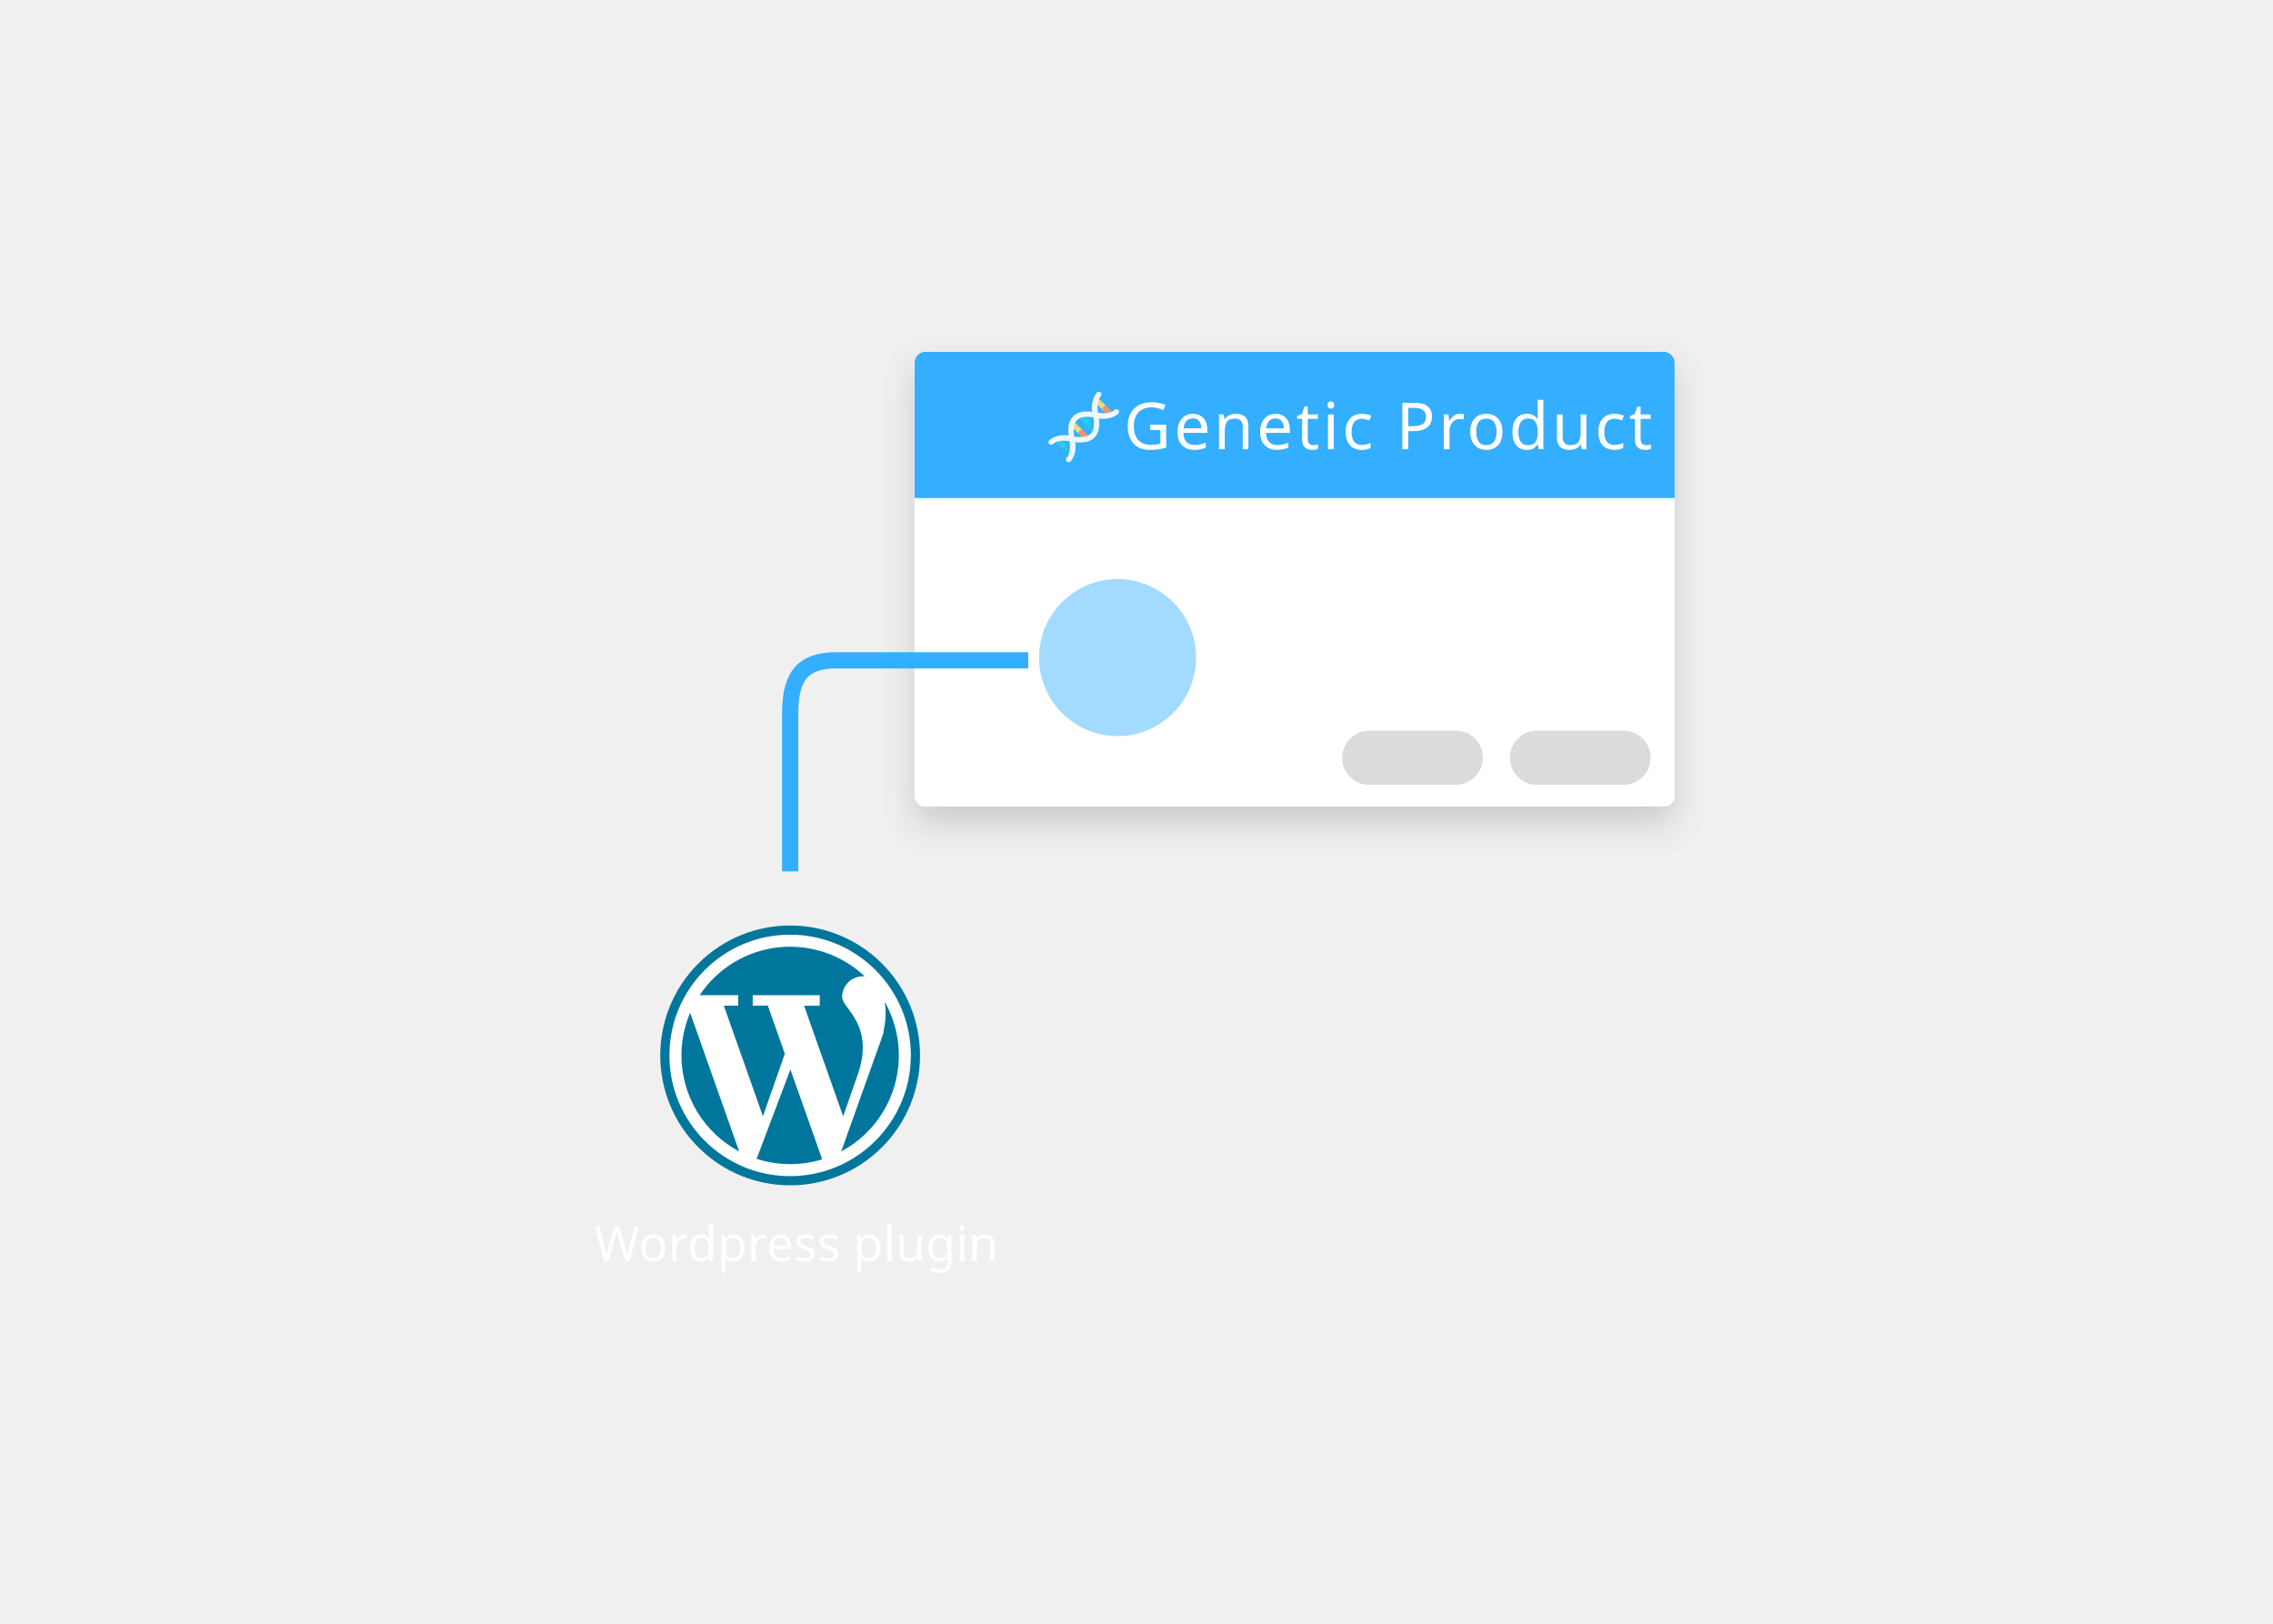
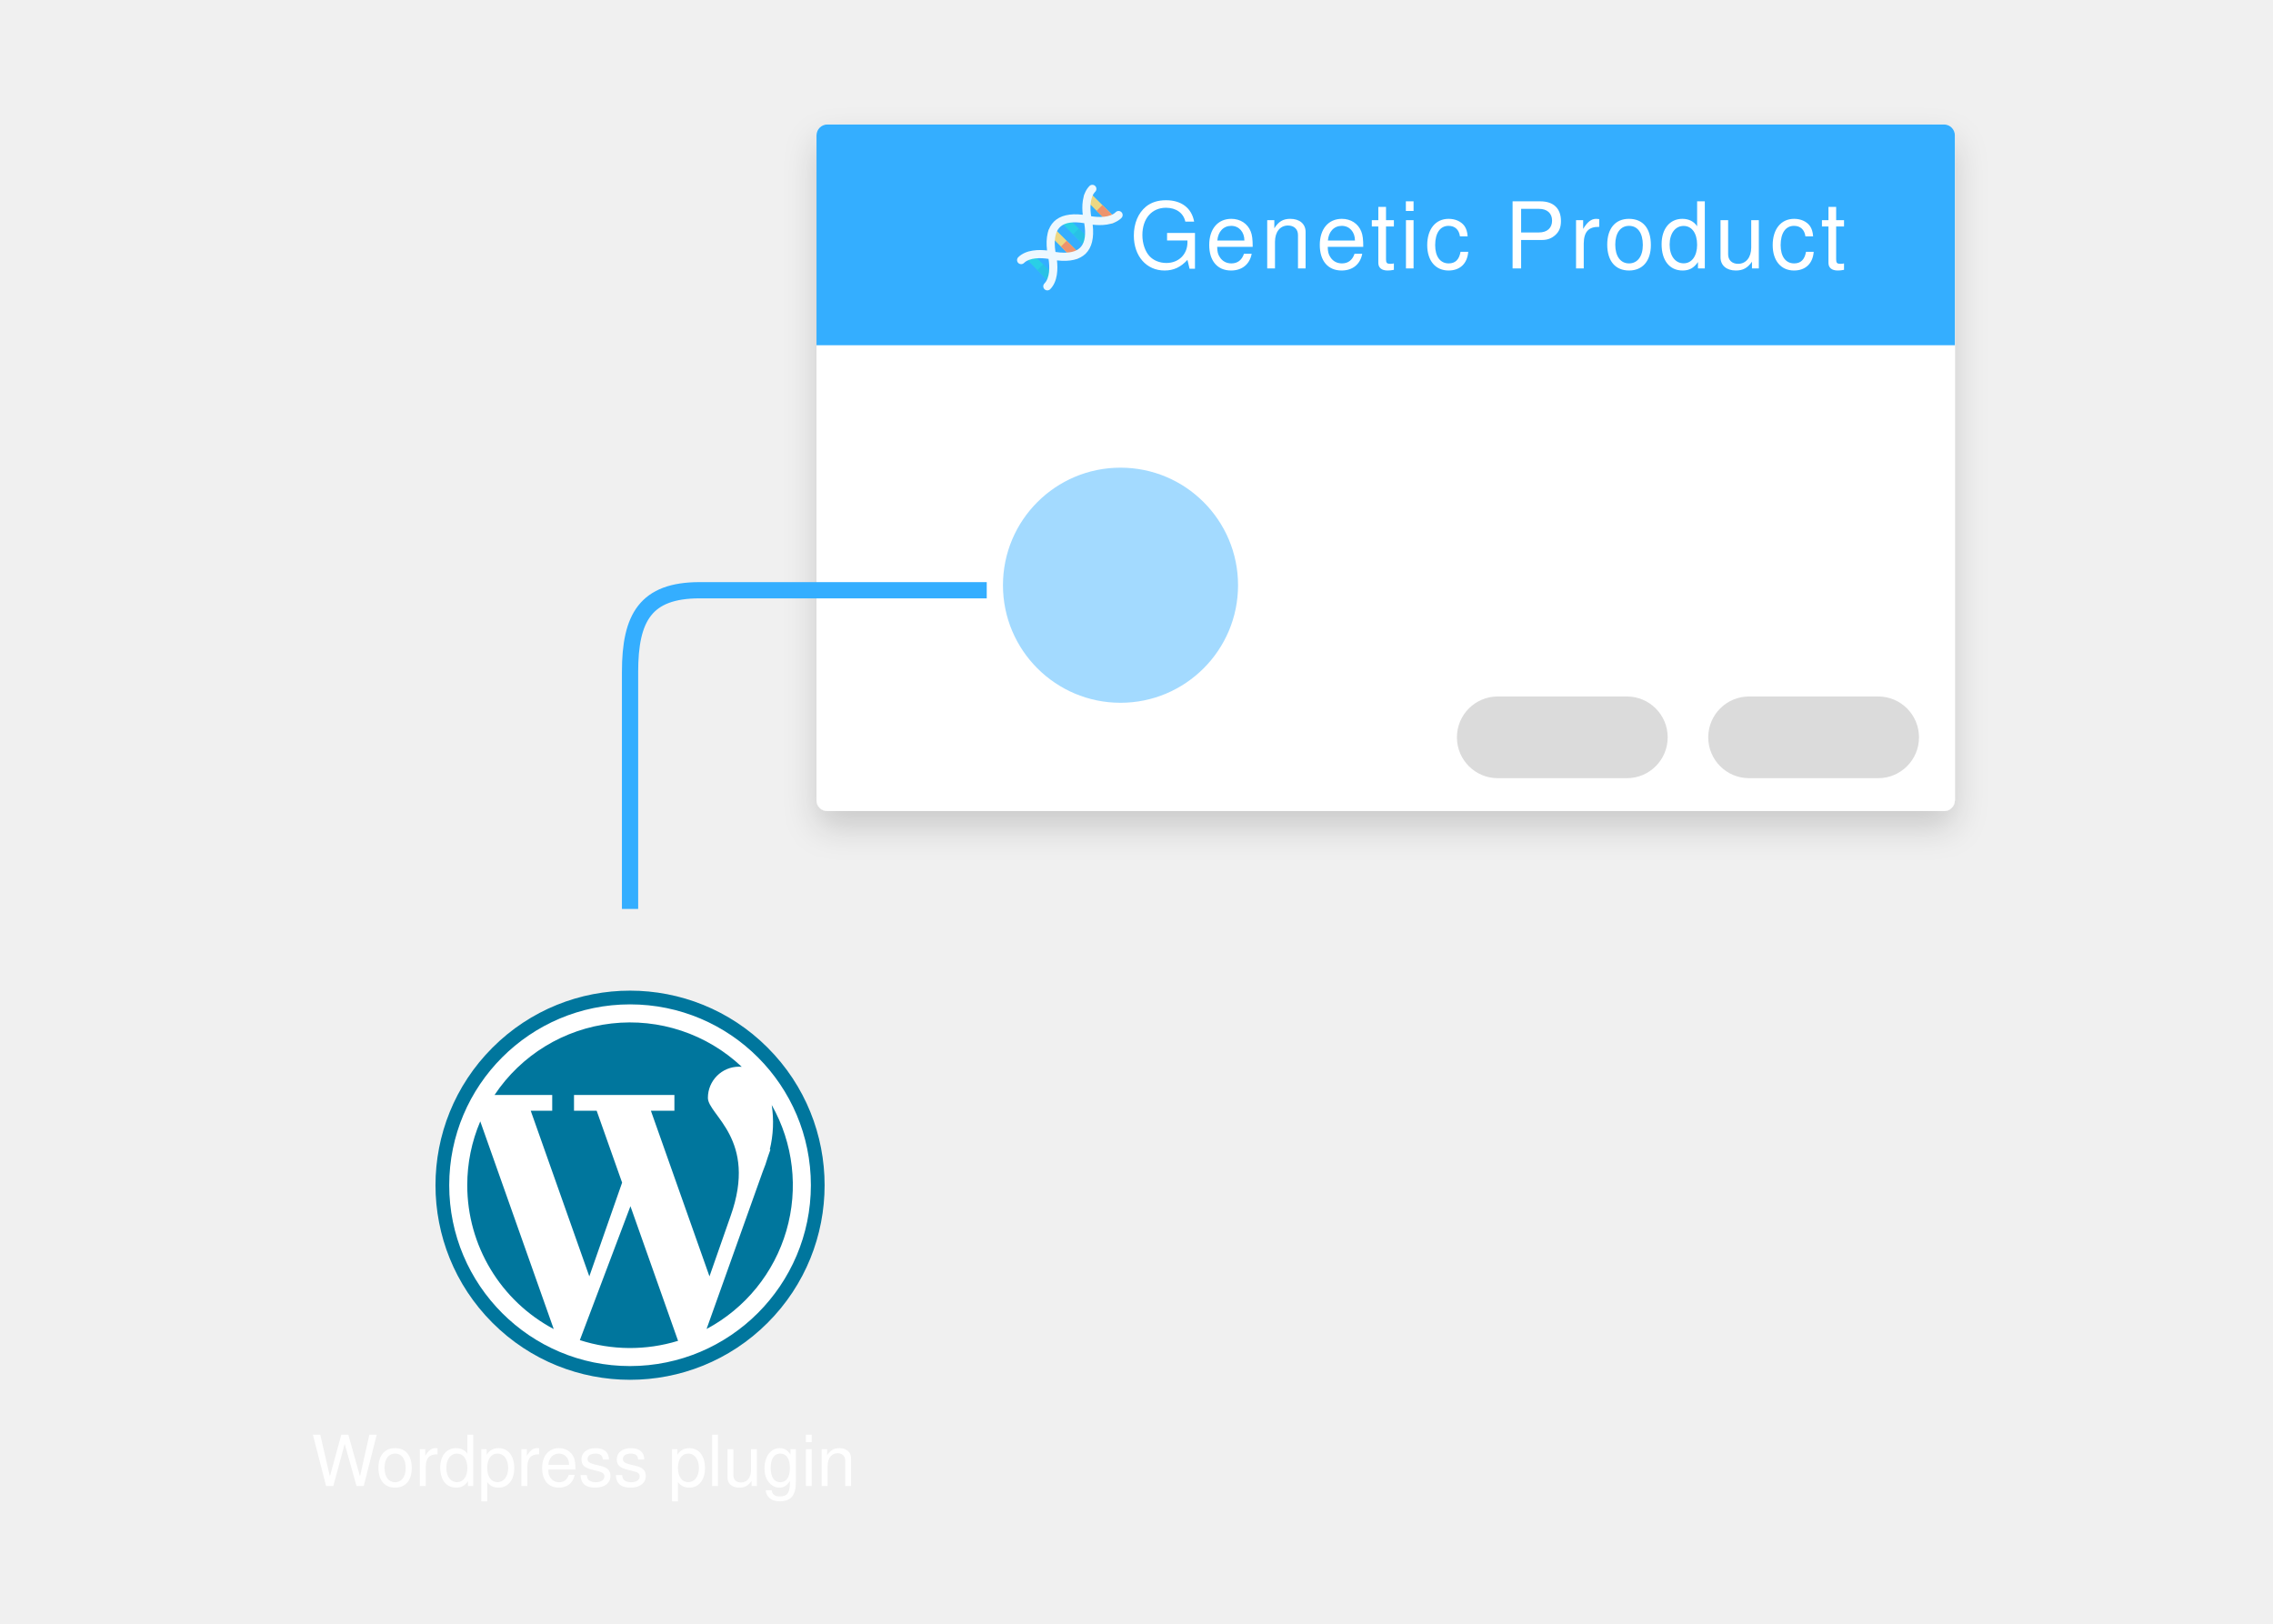
- <svg xmlns="http://www.w3.org/2000/svg" viewBox="1217 5465 420 300">
+ <svg xmlns="http://www.w3.org/2000/svg" viewBox="1222 8051 420 300">
  <defs>
-     <style>.a{clip-path:url(#d);}.b,.e,.n{fill:#fff;}.c{fill:#dbdbdb;}.d,.l{fill:#34aeff;}.e{font-size:12px;font-family:Antipasto-ExtraLight, Antipasto;font-weight:200;letter-spacing:0.045em;}.f{opacity:0.91;}.g{fill:#ffdb77;}.h{fill:#ff905e;}.i{fill:#28d2e4;}.j{fill:#28c3e4;}.k{fill:none;stroke:#34aeff;stroke-miterlimit:10;stroke-width:3px;}.l{opacity:0.45;}.m{fill:#00769d;}.n{font-size:9px;font-family:Quicksand-Regular, Quicksand;}.o{filter:url(#a);}</style>
-     <filter id="a" x="1377" y="5524" width="158.425" height="102.015" filterUnits="userSpaceOnUse">
+     <style>
+       .cls-1 {
+         clip-path: url(#clip-ixAnypoint-plugins_1);
+       }
+ 
+       .cls-14, .cls-2, .cls-5 {
+         fill: #fff;
+       }
+ 
+       .cls-3 {
+         fill: #dbdbdb;
+       }
+ 
+       .cls-12, .cls-4 {
+         fill: #34aeff;
+       }
+ 
+       .cls-5 {
+         font-size: 17px;
+         letter-spacing: 0.045em;
+       }
+ 
+       .cls-14, .cls-5 {
+         font-family: Helvetica;
+       }
+ 
+       .cls-6 {
+         opacity: 0.91;
+       }
+ 
+       .cls-7 {
+         fill: #ffdb77;
+       }
+ 
+       .cls-8 {
+         fill: #ff905e;
+       }
+ 
+       .cls-9 {
+         fill: #28d2e4;
+       }
+ 
+       .cls-10 {
+         fill: #28c3e4;
+       }
+ 
+       .cls-11 {
+         fill: none;
+         stroke: #34aeff;
+         stroke-miterlimit: 10;
+         stroke-width: 3px;
+       }
+ 
+       .cls-12 {
+         opacity: 0.45;
+       }
+ 
+       .cls-13 {
+         fill: #00769d;
+       }
+ 
+       .cls-14 {
+         font-size: 13px;
+       }
+ 
+       .cls-15 {
+         filter: url(#Rectangle_84);
+       }
+     </style>
+     <filter id="Rectangle_84" x="1363.871" y="8068" width="228.346" height="144.843" filterUnits="userSpaceOnUse">
      <feOffset dy="3" input="SourceAlpha" />
-       <feGaussianBlur stdDeviation="3" result="b" />
+       <feGaussianBlur stdDeviation="3" result="blur" />
      <feFlood flood-opacity="0.161" />
-       <feComposite operator="in" in2="b" />
+       <feComposite operator="in" in2="blur" />
      <feComposite in="SourceGraphic" />
    </filter>
-     <clipPath id="d">
-       <rect x="1217" y="5465" width="420" height="300" />
+     <clipPath id="clip-ixAnypoint-plugins_1">
+       <rect x="1222" y="8051" width="420" height="300" />
    </clipPath>
  </defs>
-   <g id="c" class="a">
-     <g transform="translate(810 2488.997)">
-       <g transform="translate(387 1238)">
-         <g transform="translate(-755 1050)">
-           <g class="o" transform="matrix(1, 0, 0, 1, -442, -4777)">
-             <rect class="b" width="140.425" height="84.015" rx="2" transform="translate(1386 5530)" />
+   <g id="ixAnypoint-plugins_1" data-name="ixAnypoint-plugins – 1" class="cls-1">
+     <g id="Group_763" data-name="Group 763" transform="translate(766 5032.997)">
+       <g id="Group_420" data-name="Group 420" transform="translate(606.871 3041.003)">
+         <g id="Group_365" data-name="Group 365" transform="translate(0 0)">
+           <g id="Group_302" data-name="Group 302">
+             <g class="cls-15" transform="matrix(1, 0, 0, 1, -1372.87, -8074)">
+               <rect id="Rectangle_84-2" data-name="Rectangle 84" class="cls-2" width="210.346" height="126.843" rx="2" transform="translate(1372.87 8074)" />
+             </g>
+             <g id="Group_223" data-name="Group 223" transform="translate(118.336 105.679)">
+               <rect id="Rectangle_85" data-name="Rectangle 85" class="cls-3" width="38.946" height="15.098" rx="7.549" />
+               <rect id="Rectangle_86" data-name="Rectangle 86" class="cls-3" width="38.946" height="15.098" rx="7.549" transform="translate(46.436)" />
+             </g>
+             <path id="Rectangle_154" data-name="Rectangle 154" class="cls-4" d="M2,0H208.346a2,2,0,0,1,2,2V40.786a0,0,0,0,1,0,0H0a0,0,0,0,1,0,0V2A2,2,0,0,1,2,0Z" />
          </g>
-           <rect class="c" width="26" height="10" rx="5" transform="translate(1023 823)" />
-           <rect class="c" width="26" height="10" rx="5" transform="translate(1054 823)" />
-           <path class="d" d="M2,0H138.425a2,2,0,0,1,2,2V27.015a0,0,0,0,1,0,0H0a0,0,0,0,1,0,0V2A2,2,0,0,1,2,0Z" transform="translate(944 753.003)" />
-         </g>
-         <g transform="translate(165.064 1709.003)">
-           <g transform="translate(62.581 101)">
-             <text class="e" transform="translate(0 11)">
-               <tspan x="0" y="0">Genetic Product</tspan>
-             </text>
-           </g>
-           <g class="f" transform="translate(48.667 101.366)">
-             <path class="g" d="M154.044,213.642,151.2,210.8a.5.5,0,1,1,.71-.71l2.844,2.844a.5.5,0,1,1-.71.71Z" transform="translate(-147.204 -204.591)" />
-             <path class="h" d="M214.764,272.941l-1.422-1.422-.71.71,1.422,1.422a.5.5,0,0,0,.71-.71Z" transform="translate(-207.214 -264.6)" />
-             <path class="g" d="M326.9,40.785l-2.844-2.844a.5.5,0,1,1,.71-.71l2.844,2.844a.5.5,0,0,1-.71.71Z" transform="translate(-315.656 -36.139)" />
-             <path class="h" d="M387.62,100.085,386.2,98.663l-.71.71,1.422,1.422a.5.5,0,1,0,.71-.71Z" transform="translate(-375.666 -96.149)" />
-             <path class="i" d="M40.077,327.614l-2.844-2.844a.5.5,0,1,1,.71-.71l2.844,2.844a.5.5,0,0,1-.71.71Z" transform="translate(-36.141 -315.66)" />
-             <path class="j" d="M100.795,386.91l-1.422-1.422-.71.71,1.422,1.422a.5.5,0,1,0,.71-.71Z" transform="translate(-96.149 -375.665)" />
-             <path class="i" d="M212.931,154.754l-2.844-2.844a.5.5,0,1,1,.71-.71l2.844,2.844a.5.5,0,0,1-.71.71Z" transform="translate(-204.59 -147.204)" />
-             <path class="j" d="M273.652,214.054l-1.422-1.422-.71.71,1.422,1.422a.5.5,0,0,0,.71-.71Z" transform="translate(-264.602 -207.214)" />
-             <path class="b" d="M9.338,4.932A4.435,4.435,0,0,0,12.9,4.09a.5.5,0,1,0-.71-.71c-.687.687-2.079.669-3.039.512-.135-.806-.211-2.31.515-3.036a.5.5,0,0,0-.71-.71,4.435,4.435,0,0,0-.842,3.563c-3.2-.378-4.791,1.136-4.4,4.4a4.435,4.435,0,0,0-3.563.842.5.5,0,0,0,.71.71c.686-.686,2.074-.67,3.036-.512.157.962.174,2.35-.512,3.036a.5.5,0,0,0,.71.71,4.435,4.435,0,0,0,.842-3.563C8.133,9.715,9.725,8.2,9.338,4.932ZM8.3,4.749c.452,2.765-.589,3.645-2.5,3.638A6.785,6.785,0,0,1,4.751,8.3a6.783,6.783,0,0,1-.09-1.048C4.654,5.384,5.485,4.288,8.3,4.749Z" transform="translate(-0.002 0)" />
+           <g id="Group_364" data-name="Group 364" transform="translate(37.046 11.121)">
+             <g id="Group_62" data-name="Group 62" transform="translate(20.841 2.467)">
+               <text id="Genetic_Product" data-name="Genetic Product" class="cls-5" transform="translate(0 13)">
+                 <tspan x="0" y="0">Genetic Product</tspan>
+               </text>
+             </g>
+             <g id="dna" class="cls-6" transform="translate(0 0)">
+               <path id="Path_89" data-name="Path 89" class="cls-7" d="M155.533,215.484l-4.26-4.26a.752.752,0,1,1,1.063-1.063l4.26,4.26a.752.752,0,0,1-1.063,1.063Z" transform="translate(-145.287 -201.928)" />
+               <path id="Path_90" data-name="Path 90" class="cls-8" d="M215.825,273.649l-2.13-2.13-1.063,1.063,2.13,2.13a.752.752,0,1,0,1.063-1.063Z" transform="translate(-204.516 -261.156)" />
+               <path id="Path_91" data-name="Path 91" class="cls-7" d="M328.39,42.627l-4.26-4.26a.752.752,0,0,1,1.063-1.063l4.26,4.26a.752.752,0,1,1-1.063,1.063Z" transform="translate(-311.546 -35.668)" />
+               <path id="Path_92" data-name="Path 92" class="cls-8" d="M388.681,100.793l-2.13-2.13-1.063,1.063,2.13,2.13a.752.752,0,0,0,1.063-1.063Z" transform="translate(-370.775 -94.897)" />
+               <path id="Path_93" data-name="Path 93" class="cls-9" d="M41.566,329.456l-4.26-4.26a.752.752,0,1,1,1.063-1.063l4.26,4.26a.752.752,0,0,1-1.063,1.063Z" transform="translate(-35.67 -311.55)" />
+               <path id="Path_94" data-name="Path 94" class="cls-10" d="M101.856,387.618l-2.13-2.13-1.063,1.063,2.13,2.13a.752.752,0,1,0,1.063-1.063Z" transform="translate(-94.897 -370.775)" />
+               <path id="Path_95" data-name="Path 95" class="cls-9" d="M214.42,156.6l-4.26-4.26a.752.752,0,1,1,1.063-1.063l4.26,4.26a.752.752,0,0,1-1.063,1.063Z" transform="translate(-201.927 -145.287)" />
+               <path id="Path_96" data-name="Path 96" class="cls-10" d="M274.713,214.762l-2.13-2.13-1.063,1.063,2.13,2.13a.752.752,0,1,0,1.063-1.063Z" transform="translate(-261.157 -204.516)" />
+               <path id="Path_97" data-name="Path 97" class="cls-2" d="M13.987,7.388c1.418.168,3.877.2,5.336-1.261a.752.752,0,0,0-1.063-1.063c-1.03,1.03-3.114,1-4.552.766-.2-1.207-.315-3.46.771-4.547A.752.752,0,0,0,13.417.22c-1.46,1.46-1.429,3.918-1.261,5.336-4.792-.567-7.176,1.7-6.6,6.6-1.418-.168-3.877-.2-5.336,1.261a.752.752,0,0,0,1.063,1.063c1.028-1.028,3.106-1,4.548-.767.236,1.441.261,3.52-.767,4.548a.752.752,0,0,0,1.063,1.063c1.46-1.46,1.429-3.918,1.261-5.336C12.182,14.552,14.566,12.283,13.987,7.388ZM12.43,7.114c.678,4.142-.883,5.46-3.745,5.449a10.164,10.164,0,0,1-1.57-.135,10.161,10.161,0,0,1-.135-1.57C6.97,8.065,8.215,6.424,12.43,7.114Z" transform="translate(-0.002 0)" />
+             </g>
          </g>
        </g>
      </g>
-       <path class="k" d="M399,120H370c-6.667,0-10-1.923-10-8.589V76" transform="translate(673 2738) rotate(90)" />
-       <path class="l" d="M14.5,0A14.5,14.5,0,1,1,0,14.5,14.5,14.5,0,0,1,14.5,0Z" transform="translate(599 3083)" />
-       <g transform="translate(514 1445)">
-         <circle class="b" cx="23" cy="23" r="23" transform="translate(16 1703)" />
-         <g transform="translate(15 1702)">
-           <path class="m" d="M75.064,47.443H72.413L79.64,67.871,83.685,56.31l-3.137-8.867h-2.8V45.5H90.137v1.946h-2.9l7.226,20.428,2.6-7.423c3.408-9.511-2.793-12.473-2.793-14.6a3.843,3.843,0,0,1,3.843-3.843c.115,0,.226.006.336.016a20.081,20.081,0,0,0-30.5,3.472h7.113v1.946Z" transform="translate(-60.665 -32.629)" />
-           <path class="m" d="M36.548,158.253a20.077,20.077,0,0,0,10.667,17.741l-9.062-25.617A20.016,20.016,0,0,0,36.548,158.253Z" transform="translate(-32.629 -134.252)" />
-           <path class="m" d="M319.906,131.547a14.2,14.2,0,0,1-.241,5.5h.08l-.3.868h0a18.709,18.709,0,0,1-.664,1.9l-6.91,19.358a20.091,20.091,0,0,0,8.038-27.623Z" transform="translate(-278.429 -117.442)" />
-           <path class="m" d="M166.075,264.5a20.175,20.175,0,0,0,12.116.086l-5.874-16.6Z" transform="translate(-148.268 -221.389)" />
-           <path class="m" d="M40.971,7.029A24,24,0,0,0,7.029,40.971,24,24,0,1,0,40.971,7.029ZM24,46.307A22.307,22.307,0,1,1,46.307,24,22.332,22.332,0,0,1,24,46.307Z" transform="translate(0)" />
+       <path id="Path_674" data-name="Path 674" class="cls-11" d="M58.881,65.909H15.1C5.033,65.909,0,63.029,0,53.043V0" transform="translate(638.328 3127.055) rotate(90)" />
+       <path id="Path_675" data-name="Path 675" class="cls-12" d="M21.72,0A21.72,21.72,0,1,1,0,21.72,21.72,21.72,0,0,1,21.72,0Z" transform="translate(641.324 3104.408)" />
+       <g id="Group_421" data-name="Group 421" transform="translate(536.469 3201.033)">
+         <circle id="Ellipse_168" data-name="Ellipse 168" class="cls-2" cx="34.452" cy="34.452" r="34.452" transform="translate(1.498 1.51)" />
+         <g id="wordpress" transform="translate(0)">
+           <path id="Path_328" data-name="Path 328" class="cls-13" d="M78.605,52.868H74.635l10.825,30.6L91.52,66.15l-4.7-13.282H82.632V49.952h18.552v2.916H96.839l10.825,30.6,3.891-11.12c5.1-14.246-4.184-18.684-4.184-21.864a5.757,5.757,0,0,1,5.757-5.757c.172,0,.339.009.5.025a30.08,30.08,0,0,0-45.68,5.2H78.605v2.916Z" transform="translate(-57.037 -30.678)" />
+           <path id="Path_329" data-name="Path 329" class="cls-13" d="M36.548,162.174a30.074,30.074,0,0,0,15.978,26.574L38.951,150.376A29.982,29.982,0,0,0,36.548,162.174Z" transform="translate(-30.678 -126.224)" />
+           <path id="Path_330" data-name="Path 330" class="cls-13" d="M323.908,131.547a21.264,21.264,0,0,1-.36,8.239h.12l-.455,1.3h0a28.035,28.035,0,0,1-.994,2.842l-10.35,29a30.094,30.094,0,0,0,12.04-41.377Z" transform="translate(-261.779 -110.419)" />
+           <path id="Path_331" data-name="Path 331" class="cls-13" d="M166.075,272.72a30.221,30.221,0,0,0,18.149.129l-8.8-24.872Z" transform="translate(-139.402 -208.15)" />
+           <path id="Path_332" data-name="Path 332" class="cls-13" d="M61.371,10.53A35.95,35.95,0,0,0,10.53,61.371,35.95,35.95,0,1,0,61.371,10.53ZM35.95,69.364A33.414,33.414,0,1,1,69.364,35.95,33.452,33.452,0,0,1,35.95,69.364Z" transform="translate(0 0)" />
        </g>
      </g>
-       <text class="n" transform="translate(553 3209)">
-         <tspan x="-36.185" y="0">Wordpress plugin</tspan>
+       <text id="Wordpress_plugin" data-name="Wordpress plugin" class="cls-14" transform="translate(564 3292.561)">
+         <tspan x="-50.464" y="0">Wordpress plugin</tspan>
      </text>
    </g>
  </g>
</svg>
